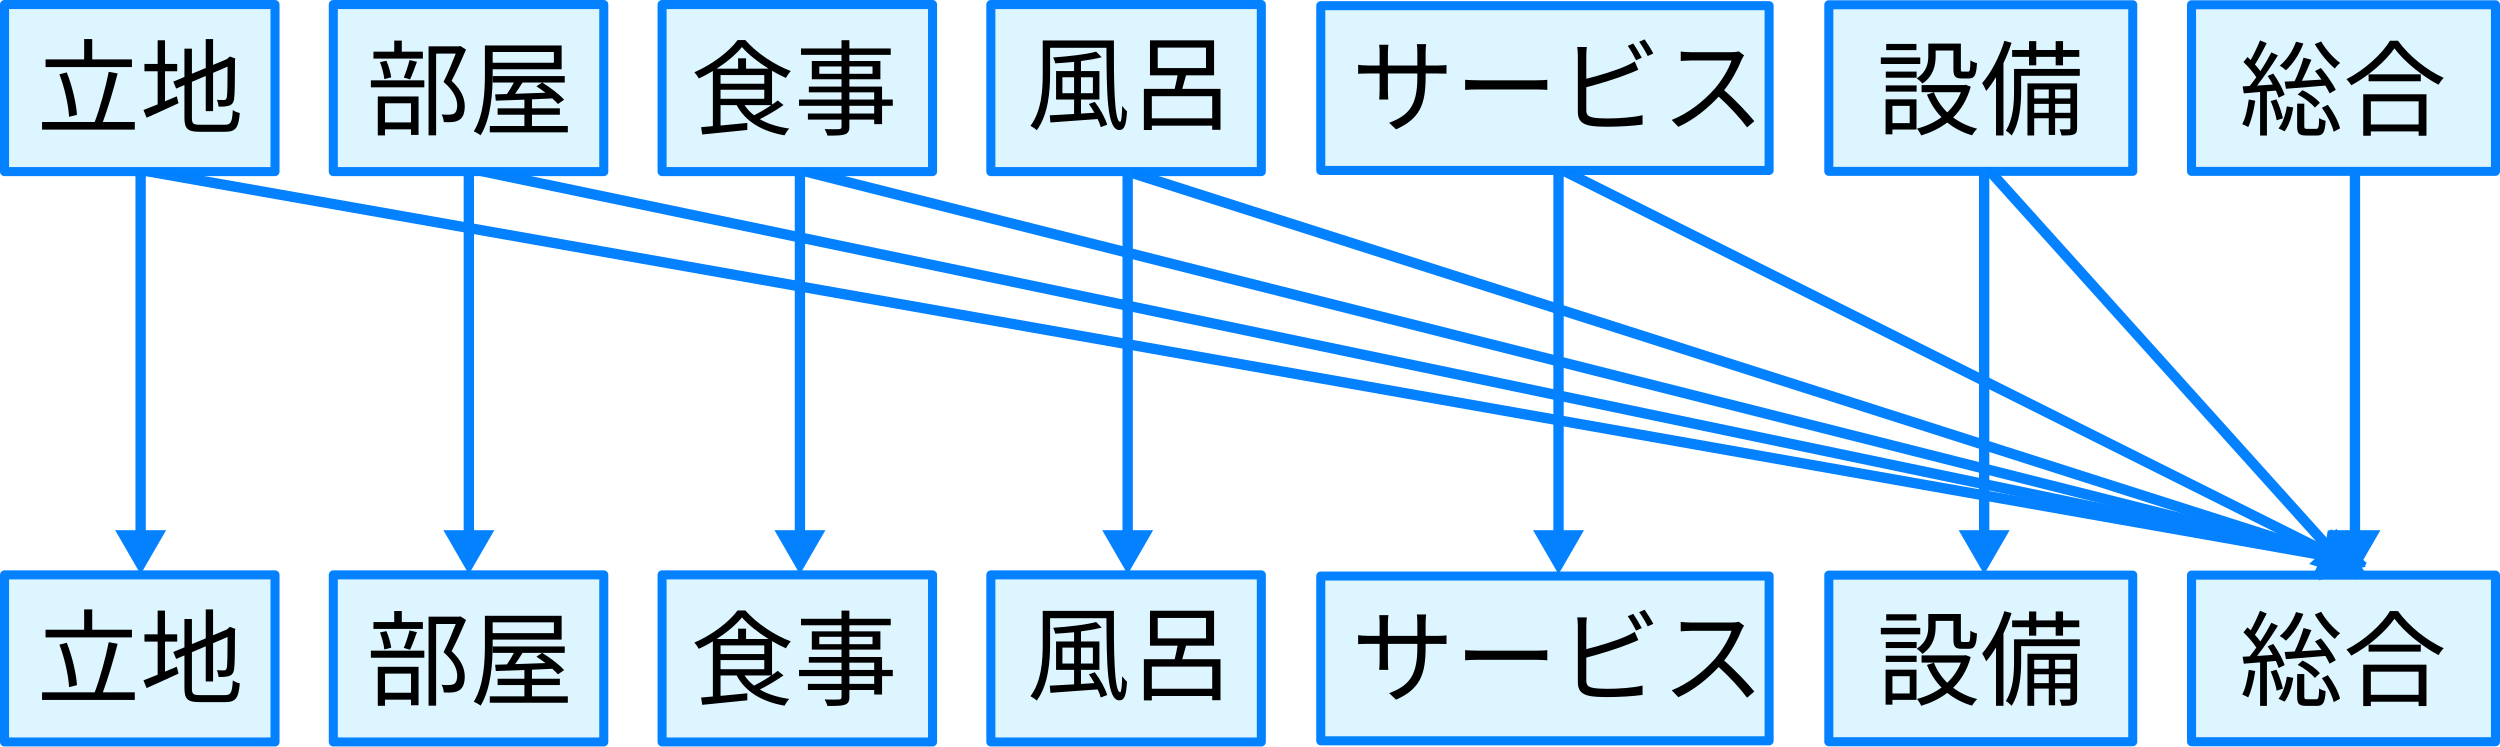
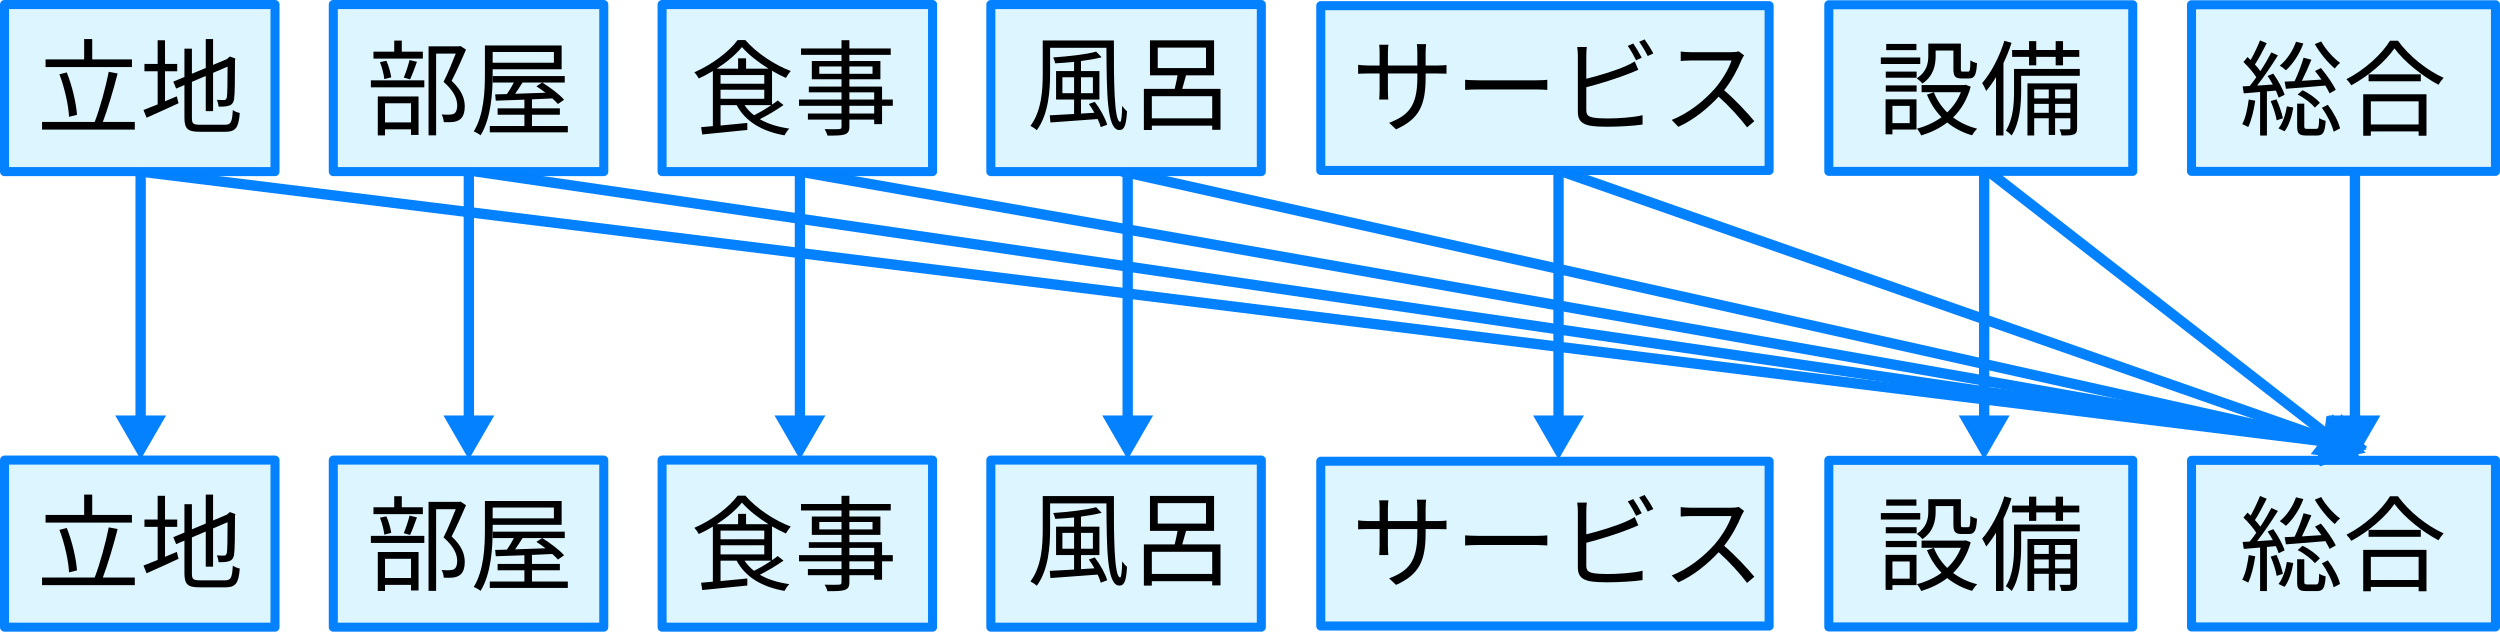
- <svg xmlns="http://www.w3.org/2000/svg" width="272.944mm" height="81.5mm" viewBox="0 0 967.125 288.78" id="svg2" version="1.1">
+ <svg xmlns="http://www.w3.org/2000/svg" width="272.944mm" height="68.967mm" viewBox="0 0 967.125 244.372" id="svg2" version="1.1">
  <defs id="defs4">
    <marker style="overflow:visible" id="marker6364" refX="0" refY="0" orient="auto">
      <path transform="scale(0.4,0.4)" style="fill:#0381ff;fill-opacity:1;fill-rule:evenodd;stroke:#0381ff;stroke-width:1pt;stroke-opacity:1" d="m 5.77,0 -8.65,5 0,-10 8.65,5 z" id="path6366" />
    </marker>
    <marker style="overflow:visible" id="marker6364-7" refX="0" refY="0" orient="auto">
      <path transform="scale(0.4,0.4)" style="fill:#0381ff;fill-opacity:1;fill-rule:evenodd;stroke:#0381ff;stroke-width:1pt;stroke-opacity:1" d="m 5.77,0 -8.65,5 0,-10 8.65,5 z" id="path6366-2" />
    </marker>
    <marker style="overflow:visible" id="marker6364-2" refX="0" refY="0" orient="auto">
      <path transform="scale(0.4,0.4)" style="fill:#0381ff;fill-opacity:1;fill-rule:evenodd;stroke:#0381ff;stroke-width:1pt;stroke-opacity:1" d="m 5.77,0 -8.65,5 0,-10 8.65,5 z" id="path6366-6" />
    </marker>
    <marker style="overflow:visible" id="marker6364-3" refX="0" refY="0" orient="auto">
      <path transform="scale(0.4,0.4)" style="fill:#0381ff;fill-opacity:1;fill-rule:evenodd;stroke:#0381ff;stroke-width:1pt;stroke-opacity:1" d="m 5.77,0 -8.65,5 0,-10 8.65,5 z" id="path6366-8" />
    </marker>
    <marker style="overflow:visible" id="marker6364-6" refX="0" refY="0" orient="auto">
      <path transform="scale(0.4,0.4)" style="fill:#0381ff;fill-opacity:1;fill-rule:evenodd;stroke:#0381ff;stroke-width:1pt;stroke-opacity:1" d="m 5.77,0 -8.65,5 0,-10 8.65,5 z" id="path6366-67" />
    </marker>
    <marker style="overflow:visible" id="marker6364-4" refX="0" refY="0" orient="auto">
      <path transform="scale(0.4,0.4)" style="fill:#0381ff;fill-opacity:1;fill-rule:evenodd;stroke:#0381ff;stroke-width:1pt;stroke-opacity:1" d="m 5.77,0 -8.65,5 0,-10 8.65,5 z" id="path6366-1" />
    </marker>
    <marker style="overflow:visible" id="marker6364-3-8" refX="0" refY="0" orient="auto">
      <path transform="scale(0.4,0.4)" style="fill:#0381ff;fill-opacity:1;fill-rule:evenodd;stroke:#0381ff;stroke-width:1pt;stroke-opacity:1" d="m 5.77,0 -8.65,5 0,-10 8.65,5 z" id="path6366-8-0" />
    </marker>
    <marker style="overflow:visible" id="marker6364-3-8-2" refX="0" refY="0" orient="auto">
      <path transform="scale(0.4,0.4)" style="fill:#0381ff;fill-opacity:1;fill-rule:evenodd;stroke:#0381ff;stroke-width:1pt;stroke-opacity:1" d="m 5.77,0 -8.65,5 0,-10 8.65,5 z" id="path6366-8-0-2" />
    </marker>
    <marker style="overflow:visible" id="marker6364-3-8-33" refX="0" refY="0" orient="auto">
      <path transform="scale(0.4,0.4)" style="fill:#0381ff;fill-opacity:1;fill-rule:evenodd;stroke:#0381ff;stroke-width:1pt;stroke-opacity:1" d="m 5.77,0 -8.65,5 0,-10 8.65,5 z" id="path6366-8-0-5" />
    </marker>
    <marker style="overflow:visible" id="marker6364-3-8-60" refX="0" refY="0" orient="auto">
      <path transform="scale(0.4,0.4)" style="fill:#0381ff;fill-opacity:1;fill-rule:evenodd;stroke:#0381ff;stroke-width:1pt;stroke-opacity:1" d="m 5.77,0 -8.65,5 0,-10 8.65,5 z" id="path6366-8-0-3" />
    </marker>
    <marker style="overflow:visible" id="marker6364-3-8-5" refX="0" refY="0" orient="auto">
      <path transform="scale(0.4,0.4)" style="fill:#0381ff;fill-opacity:1;fill-rule:evenodd;stroke:#0381ff;stroke-width:1pt;stroke-opacity:1" d="m 5.77,0 -8.65,5 0,-10 8.65,5 z" id="path6366-8-0-35" />
    </marker>
    <marker style="overflow:visible" id="marker6364-3-8-64" refX="0" refY="0" orient="auto">
      <path transform="scale(0.4,0.4)" style="fill:#0381ff;fill-opacity:1;fill-rule:evenodd;stroke:#0381ff;stroke-width:1pt;stroke-opacity:1" d="m 5.77,0 -8.65,5 0,-10 8.65,5 z" id="path6366-8-0-58" />
    </marker>
    <marker style="overflow:visible" id="marker6364-3-8-0" refX="0" refY="0" orient="auto">
      <path transform="scale(0.4,0.4)" style="fill:#0381ff;fill-opacity:1;fill-rule:evenodd;stroke:#0381ff;stroke-width:1pt;stroke-opacity:1" d="m 5.77,0 -8.65,5 0,-10 8.65,5 z" id="path6366-8-0-7" />
    </marker>
  </defs>
-   <g id="layer1" transform="translate(2874.403,-701.5669)">
-     <path style="fill:none;fill-rule:evenodd;stroke:#0381ff;stroke-width:4;stroke-linecap:butt;stroke-linejoin:round;stroke-miterlimit:4;stroke-dasharray:none;stroke-opacity:1;marker-end:url(#marker6364-3-8)" d="m -2820,767.362 0,145" id="path6356-5-5" />
+   <g id="layer1" transform="translate(2874.403,-745.9749)">
+     <path style="fill:none;fill-rule:evenodd;stroke:#0381ff;stroke-width:4;stroke-linecap:butt;stroke-linejoin:round;stroke-miterlimit:4;stroke-dasharray:none;stroke-opacity:1;marker-end:url(#marker6364-3-8)" d="m -2820,812.362 1e-4,100" id="path6356-5-5" />
    <g transform="translate(-2897.809,228.5137)" id="g4493-4" style="stroke-width:3.5;stroke-miterlimit:4;stroke-dasharray:none">
      <g transform="translate(0,67.83182)" id="g4357-7" style="stroke-width:3.5;stroke-miterlimit:4;stroke-dasharray:none">
        <rect style="opacity:1;fill:#dbf4ff;fill-opacity:0.984;stroke:#007fff;stroke-width:3.5;stroke-linejoin:round;stroke-miterlimit:4;stroke-dasharray:none;stroke-dashoffset:0;stroke-opacity:0.984" id="rect3450-1" width="104.637" height="64.637" x="25.156" y="627.614" />
        <text xml:space="preserve" style="font-style:normal;font-weight:normal;font-size:40px;line-height:125%;font-family:sans-serif;letter-spacing:0px;word-spacing:0px;fill:#000000;fill-opacity:1;stroke:none;stroke-width:3.5;stroke-linecap:butt;stroke-linejoin:miter;stroke-miterlimit:4;stroke-dasharray:none;stroke-opacity:1" x="37.598" y="674.564" id="text3338-6">
          <tspan id="tspan3340-9" x="37.598" y="674.564">立地</tspan>
        </text>
      </g>
      <g transform="translate(-10.44164,67.83182)" id="g4372-4" style="stroke-width:3.5;stroke-miterlimit:4;stroke-dasharray:none">
        <rect style="opacity:1;fill:#dbf4ff;fill-opacity:0.984;stroke:#007fff;stroke-width:3.5;stroke-linejoin:round;stroke-miterlimit:4;stroke-dasharray:none;stroke-dashoffset:0;stroke-opacity:0.984" id="rect3450-4-5-0-7" width="104.637" height="64.637" x="417.156" y="627.614" />
        <text xml:space="preserve" style="font-style:normal;font-weight:normal;font-size:40px;line-height:125%;font-family:sans-serif;letter-spacing:0px;word-spacing:0px;fill:#000000;fill-opacity:1;stroke:none;stroke-width:3.5;stroke-linecap:butt;stroke-linejoin:miter;stroke-miterlimit:4;stroke-dasharray:none;stroke-opacity:1" x="431.074" y="672.963" id="text3338-7-21">
          <tspan id="tspan3340-8-3" x="431.074" y="672.963">風呂</tspan>
        </text>
      </g>
      <g transform="translate(2.90696,67.83185)" id="g4377-1" style="stroke-width:3.5;stroke-miterlimit:4;stroke-dasharray:none">
        <rect style="opacity:1;fill:#dbf4ff;fill-opacity:0.984;stroke:#007fff;stroke-width:3.5;stroke-linejoin:round;stroke-miterlimit:4;stroke-dasharray:none;stroke-dashoffset:0;stroke-opacity:0.984" id="rect3450-4-5-0-2-9" width="173.448" height="63.747" x="531.438" y="628.059" />
        <text xml:space="preserve" style="font-style:normal;font-weight:normal;font-size:40px;line-height:125%;font-family:sans-serif;letter-spacing:0px;word-spacing:0px;fill:#000000;fill-opacity:1;stroke:none;stroke-width:3.5;stroke-linecap:butt;stroke-linejoin:miter;stroke-miterlimit:4;stroke-dasharray:none;stroke-opacity:1" x="543.203" y="674.057" id="text3338-7-2-6">
          <tspan id="tspan3340-8-0-50" x="543.203" y="674.057">サービス</tspan>
        </text>
      </g>
      <g transform="translate(-2.813892,67.83182)" id="g4392-2" style="stroke-width:3.5;stroke-miterlimit:4;stroke-dasharray:none">
        <rect style="opacity:1;fill:#dbf4ff;fill-opacity:0.984;stroke:#007fff;stroke-width:3.5;stroke-linejoin:round;stroke-miterlimit:4;stroke-dasharray:none;stroke-dashoffset:0;stroke-opacity:0.984" id="rect3450-4-2" width="104.637" height="64.637" x="155.156" y="627.614" />
        <text xml:space="preserve" style="font-style:normal;font-weight:normal;font-size:40px;line-height:125%;font-family:sans-serif;letter-spacing:0px;word-spacing:0px;fill:#000000;fill-opacity:1;stroke:none;stroke-width:3.5;stroke-linecap:butt;stroke-linejoin:miter;stroke-miterlimit:4;stroke-dasharray:none;stroke-opacity:1" x="168.008" y="675.014" id="text3338-7-2-7-9">
          <tspan id="tspan3340-8-0-5-4" x="168.008" y="675.014">部屋</tspan>
        </text>
      </g>
      <g transform="translate(3.7074089e-5,67.83184)" id="g4387-9" style="stroke-width:3.5;stroke-miterlimit:4;stroke-dasharray:none">
        <rect style="opacity:1;fill:#dbf4ff;fill-opacity:0.984;stroke:#007fff;stroke-width:3.5;stroke-linejoin:round;stroke-miterlimit:4;stroke-dasharray:none;stroke-dashoffset:0;stroke-opacity:0.984" id="rect3450-4-5-0-2-6-1-8" width="117.582" height="64.45" x="871.199" y="627.707" />
        <text xml:space="preserve" style="font-style:normal;font-weight:normal;font-size:40px;line-height:125%;font-family:sans-serif;letter-spacing:0px;word-spacing:0px;fill:#000000;fill-opacity:1;stroke:none;stroke-width:3.5;stroke-linecap:butt;stroke-linejoin:miter;stroke-miterlimit:4;stroke-dasharray:none;stroke-opacity:1" x="889.773" y="675.131" id="text3338-7-2-7-2-1">
          <tspan id="tspan3340-8-0-5-3-22" x="889.773" y="675.131">総合</tspan>
        </text>
      </g>
      <g transform="translate(2.372235,67.83182)" id="g4367-8" style="stroke-width:3.5;stroke-miterlimit:4;stroke-dasharray:none">
        <rect style="opacity:1;fill:#dbf4ff;fill-opacity:0.984;stroke:#007fff;stroke-width:3.5;stroke-linejoin:round;stroke-miterlimit:4;stroke-dasharray:none;stroke-dashoffset:0;stroke-opacity:0.984" id="rect3450-4-5-6" width="104.637" height="64.637" x="277.156" y="627.614" />
        <text xml:space="preserve" style="font-style:normal;font-weight:normal;font-size:40px;line-height:125%;font-family:sans-serif;letter-spacing:0px;word-spacing:0px;fill:#000000;fill-opacity:1;stroke:none;stroke-width:3.5;stroke-linecap:butt;stroke-linejoin:miter;stroke-miterlimit:4;stroke-dasharray:none;stroke-opacity:1" x="288.209" y="675.014" id="text3338-7-2-7-2-3-0">
          <tspan id="tspan3340-8-0-5-3-2-2" x="288.209" y="675.014">食事</tspan>
        </text>
      </g>
      <g transform="translate(-4.455163,67.83184)" id="g4382-0" style="stroke-width:3.5;stroke-miterlimit:4;stroke-dasharray:none">
        <rect style="opacity:1;fill:#dbf4ff;fill-opacity:0.984;stroke:#007fff;stroke-width:3.5;stroke-linejoin:round;stroke-miterlimit:4;stroke-dasharray:none;stroke-dashoffset:0;stroke-opacity:0.984" id="rect3450-4-5-0-2-6-8" width="117.582" height="64.45" x="735.336" y="627.707" />
        <text xml:space="preserve" style="font-style:normal;font-weight:normal;font-size:40px;line-height:125%;font-family:sans-serif;letter-spacing:0px;word-spacing:0px;fill:#000000;fill-opacity:1;stroke:none;stroke-width:3.5;stroke-linecap:butt;stroke-linejoin:miter;stroke-miterlimit:4;stroke-dasharray:none;stroke-opacity:1" x="753.945" y="675.053" id="text3338-4-0">
          <tspan id="tspan3340-5-8" x="753.945" y="675.053">設備</tspan>
        </text>
      </g>
    </g>
-     <path style="fill:none;fill-rule:evenodd;stroke:#0381ff;stroke-width:4;stroke-linecap:round;stroke-linejoin:round;stroke-miterlimit:4;stroke-dasharray:none;stroke-opacity:1;marker-end:url(#marker6364)" d="m -2105,767.362 135,150" id="path6356" />
-     <path style="fill:none;fill-rule:evenodd;stroke:#0381ff;stroke-width:4;stroke-linecap:round;stroke-linejoin:round;stroke-miterlimit:4;stroke-dasharray:none;stroke-opacity:1;marker-end:url(#marker6364-7)" d="m -2565,767.362 595,150" id="path6356-2" />
-     <path style="fill:none;fill-rule:evenodd;stroke:#0381ff;stroke-width:4;stroke-linecap:round;stroke-linejoin:round;stroke-miterlimit:4;stroke-dasharray:none;stroke-opacity:1;marker-end:url(#marker6364-2)" d="m -2690,767.362 720,150" id="path6356-3" />
-     <path style="fill:none;fill-rule:evenodd;stroke:#0381ff;stroke-width:4;stroke-linecap:round;stroke-linejoin:round;stroke-miterlimit:4;stroke-dasharray:none;stroke-opacity:1;marker-end:url(#marker6364-3)" d="m -2820,767.362 850,150" id="path6356-5" />
-     <path style="fill:none;fill-rule:evenodd;stroke:#0381ff;stroke-width:4;stroke-linecap:round;stroke-linejoin:round;stroke-miterlimit:4;stroke-dasharray:none;stroke-opacity:1;marker-end:url(#marker6364-6)" d="m -2270,767.362 300,150" id="path6356-7" />
-     <path style="fill:none;fill-rule:evenodd;stroke:#0381ff;stroke-width:4;stroke-linecap:round;stroke-linejoin:round;stroke-miterlimit:4;stroke-dasharray:none;stroke-opacity:1;marker-end:url(#marker6364-4)" d="m -2440,767.362 470,150" id="path6356-25" />
-     <g transform="translate(-2897.809,7.871197)" id="g4493-4-6" style="stroke-width:3.5;stroke-miterlimit:4;stroke-dasharray:none">
+     <path style="fill:none;fill-rule:evenodd;stroke:#0381ff;stroke-width:4;stroke-linecap:round;stroke-linejoin:round;stroke-miterlimit:4;stroke-dasharray:none;stroke-opacity:1;marker-end:url(#marker6364)" d="m -2105,812.362 135,105" id="path6356" />
+     <path style="fill:none;fill-rule:evenodd;stroke:#0381ff;stroke-width:4;stroke-linecap:round;stroke-linejoin:round;stroke-miterlimit:4;stroke-dasharray:none;stroke-opacity:1;marker-end:url(#marker6364-7)" d="m -2565,812.362 595,105" id="path6356-2" />
+     <path style="fill:none;fill-rule:evenodd;stroke:#0381ff;stroke-width:4;stroke-linecap:round;stroke-linejoin:round;stroke-miterlimit:4;stroke-dasharray:none;stroke-opacity:1;marker-end:url(#marker6364-2)" d="m -2690,812.362 720,105" id="path6356-3" />
+     <path style="fill:none;fill-rule:evenodd;stroke:#0381ff;stroke-width:4;stroke-linecap:round;stroke-linejoin:round;stroke-miterlimit:4;stroke-dasharray:none;stroke-opacity:1;marker-end:url(#marker6364-3)" d="m -2820,812.362 850,105" id="path6356-5" />
+     <path style="fill:none;fill-rule:evenodd;stroke:#0381ff;stroke-width:4;stroke-linecap:round;stroke-linejoin:round;stroke-miterlimit:4;stroke-dasharray:none;stroke-opacity:1;marker-end:url(#marker6364-6)" d="m -2270,812.362 300,105" id="path6356-7" />
+     <path style="fill:none;fill-rule:evenodd;stroke:#0381ff;stroke-width:4;stroke-linecap:round;stroke-linejoin:round;stroke-miterlimit:4;stroke-dasharray:none;stroke-opacity:1;marker-end:url(#marker6364-4)" d="m -2440,812.362 470,105" id="path6356-25" />
+     <g transform="translate(-2897.809,52.27916)" id="g4493-4-6" style="stroke-width:3.5;stroke-miterlimit:4;stroke-dasharray:none">
      <g transform="translate(0,67.83182)" id="g4357-7-4" style="stroke-width:3.5;stroke-miterlimit:4;stroke-dasharray:none">
        <rect style="opacity:1;fill:#dbf4ff;fill-opacity:0.984;stroke:#007fff;stroke-width:3.5;stroke-linejoin:round;stroke-miterlimit:4;stroke-dasharray:none;stroke-dashoffset:0;stroke-opacity:0.984" id="rect3450-1-6" width="104.637" height="64.637" x="25.156" y="627.614" />
        <text xml:space="preserve" style="font-style:normal;font-weight:normal;font-size:40px;line-height:125%;font-family:sans-serif;letter-spacing:0px;word-spacing:0px;fill:#000000;fill-opacity:1;stroke:none;stroke-width:3.5;stroke-linecap:butt;stroke-linejoin:miter;stroke-miterlimit:4;stroke-dasharray:none;stroke-opacity:1" x="37.598" y="674.564" id="text3338-6-0">
          <tspan id="tspan3340-9-0" x="37.598" y="674.564">立地</tspan>
        </text>
      </g>
      <g transform="translate(-10.44164,67.83182)" id="g4372-4-4" style="stroke-width:3.5;stroke-miterlimit:4;stroke-dasharray:none">
        <rect style="opacity:1;fill:#dbf4ff;fill-opacity:0.984;stroke:#007fff;stroke-width:3.5;stroke-linejoin:round;stroke-miterlimit:4;stroke-dasharray:none;stroke-dashoffset:0;stroke-opacity:0.984" id="rect3450-4-5-0-7-3" width="104.637" height="64.637" x="417.156" y="627.614" />
        <text xml:space="preserve" style="font-style:normal;font-weight:normal;font-size:40px;line-height:125%;font-family:sans-serif;letter-spacing:0px;word-spacing:0px;fill:#000000;fill-opacity:1;stroke:none;stroke-width:3.5;stroke-linecap:butt;stroke-linejoin:miter;stroke-miterlimit:4;stroke-dasharray:none;stroke-opacity:1" x="431.074" y="672.963" id="text3338-7-21-2">
          <tspan id="tspan3340-8-3-4" x="431.074" y="672.963">風呂</tspan>
        </text>
      </g>
      <g transform="translate(2.90696,67.83185)" id="g4377-1-1" style="stroke-width:3.5;stroke-miterlimit:4;stroke-dasharray:none">
        <rect style="opacity:1;fill:#dbf4ff;fill-opacity:0.984;stroke:#007fff;stroke-width:3.5;stroke-linejoin:round;stroke-miterlimit:4;stroke-dasharray:none;stroke-dashoffset:0;stroke-opacity:0.984" id="rect3450-4-5-0-2-9-5" width="173.448" height="63.747" x="531.438" y="628.059" />
        <text xml:space="preserve" style="font-style:normal;font-weight:normal;font-size:40px;line-height:125%;font-family:sans-serif;letter-spacing:0px;word-spacing:0px;fill:#000000;fill-opacity:1;stroke:none;stroke-width:3.5;stroke-linecap:butt;stroke-linejoin:miter;stroke-miterlimit:4;stroke-dasharray:none;stroke-opacity:1" x="543.203" y="674.057" id="text3338-7-2-6-7">
          <tspan id="tspan3340-8-0-50-3" x="543.203" y="674.057">サービス</tspan>
        </text>
      </g>
      <g transform="translate(-2.813892,67.83182)" id="g4392-2-8" style="stroke-width:3.5;stroke-miterlimit:4;stroke-dasharray:none">
        <rect style="opacity:1;fill:#dbf4ff;fill-opacity:0.984;stroke:#007fff;stroke-width:3.5;stroke-linejoin:round;stroke-miterlimit:4;stroke-dasharray:none;stroke-dashoffset:0;stroke-opacity:0.984" id="rect3450-4-2-9" width="104.637" height="64.637" x="155.156" y="627.614" />
        <text xml:space="preserve" style="font-style:normal;font-weight:normal;font-size:40px;line-height:125%;font-family:sans-serif;letter-spacing:0px;word-spacing:0px;fill:#000000;fill-opacity:1;stroke:none;stroke-width:3.5;stroke-linecap:butt;stroke-linejoin:miter;stroke-miterlimit:4;stroke-dasharray:none;stroke-opacity:1" x="168.008" y="675.014" id="text3338-7-2-7-9-9">
          <tspan id="tspan3340-8-0-5-4-0" x="168.008" y="675.014">部屋</tspan>
        </text>
      </g>
      <g transform="translate(3.7074089e-5,67.83184)" id="g4387-9-5" style="stroke-width:3.5;stroke-miterlimit:4;stroke-dasharray:none">
        <rect style="opacity:1;fill:#dbf4ff;fill-opacity:0.984;stroke:#007fff;stroke-width:3.5;stroke-linejoin:round;stroke-miterlimit:4;stroke-dasharray:none;stroke-dashoffset:0;stroke-opacity:0.984" id="rect3450-4-5-0-2-6-1-8-8" width="117.582" height="64.45" x="871.199" y="627.707" />
        <text xml:space="preserve" style="font-style:normal;font-weight:normal;font-size:40px;line-height:125%;font-family:sans-serif;letter-spacing:0px;word-spacing:0px;fill:#000000;fill-opacity:1;stroke:none;stroke-width:3.5;stroke-linecap:butt;stroke-linejoin:miter;stroke-miterlimit:4;stroke-dasharray:none;stroke-opacity:1" x="889.773" y="675.131" id="text3338-7-2-7-2-1-1">
          <tspan id="tspan3340-8-0-5-3-22-9" x="889.773" y="675.131">総合</tspan>
        </text>
      </g>
      <g transform="translate(2.372235,67.83182)" id="g4367-8-3" style="stroke-width:3.5;stroke-miterlimit:4;stroke-dasharray:none">
        <rect style="opacity:1;fill:#dbf4ff;fill-opacity:0.984;stroke:#007fff;stroke-width:3.5;stroke-linejoin:round;stroke-miterlimit:4;stroke-dasharray:none;stroke-dashoffset:0;stroke-opacity:0.984" id="rect3450-4-5-6-4" width="104.637" height="64.637" x="277.156" y="627.614" />
        <text xml:space="preserve" style="font-style:normal;font-weight:normal;font-size:40px;line-height:125%;font-family:sans-serif;letter-spacing:0px;word-spacing:0px;fill:#000000;fill-opacity:1;stroke:none;stroke-width:3.5;stroke-linecap:butt;stroke-linejoin:miter;stroke-miterlimit:4;stroke-dasharray:none;stroke-opacity:1" x="288.209" y="675.014" id="text3338-7-2-7-2-3-0-4">
          <tspan id="tspan3340-8-0-5-3-2-2-4" x="288.209" y="675.014">食事</tspan>
        </text>
      </g>
      <g transform="translate(-4.455163,67.83184)" id="g4382-0-1" style="stroke-width:3.5;stroke-miterlimit:4;stroke-dasharray:none">
        <rect style="opacity:1;fill:#dbf4ff;fill-opacity:0.984;stroke:#007fff;stroke-width:3.5;stroke-linejoin:round;stroke-miterlimit:4;stroke-dasharray:none;stroke-dashoffset:0;stroke-opacity:0.984" id="rect3450-4-5-0-2-6-8-2" width="117.582" height="64.45" x="735.336" y="627.707" />
        <text xml:space="preserve" style="font-style:normal;font-weight:normal;font-size:40px;line-height:125%;font-family:sans-serif;letter-spacing:0px;word-spacing:0px;fill:#000000;fill-opacity:1;stroke:none;stroke-width:3.5;stroke-linecap:butt;stroke-linejoin:miter;stroke-miterlimit:4;stroke-dasharray:none;stroke-opacity:1" x="753.945" y="675.053" id="text3338-4-0-1">
          <tspan id="tspan3340-5-8-0" x="753.945" y="675.053">設備</tspan>
        </text>
      </g>
    </g>
-     <path style="fill:none;fill-rule:evenodd;stroke:#0381ff;stroke-width:4;stroke-linecap:butt;stroke-linejoin:round;stroke-miterlimit:4;stroke-dasharray:none;stroke-opacity:1;marker-end:url(#marker6364-3-8-2)" d="m -1963.391,767.362 0,145" id="path6356-5-5-8" />
-     <path style="fill:none;fill-rule:evenodd;stroke:#0381ff;stroke-width:4;stroke-linecap:butt;stroke-linejoin:round;stroke-miterlimit:4;stroke-dasharray:none;stroke-opacity:1;marker-end:url(#marker6364-3-8-33)" d="m -2106.832,767.362 0,145" id="path6356-5-5-3" />
-     <path style="fill:none;fill-rule:evenodd;stroke:#0381ff;stroke-width:4;stroke-linecap:butt;stroke-linejoin:round;stroke-miterlimit:4;stroke-dasharray:none;stroke-opacity:1;marker-end:url(#marker6364-3-8-60)" d="m -2271.487,767.362 0,145" id="path6356-5-5-6" />
-     <path style="fill:none;fill-rule:evenodd;stroke:#0381ff;stroke-width:4;stroke-linecap:butt;stroke-linejoin:round;stroke-miterlimit:4;stroke-dasharray:none;stroke-opacity:1;marker-end:url(#marker6364-3-8-5)" d="m -2438.162,767.362 0,145" id="path6356-5-5-4" />
-     <path style="fill:none;fill-rule:evenodd;stroke:#0381ff;stroke-width:4;stroke-linecap:butt;stroke-linejoin:round;stroke-miterlimit:4;stroke-dasharray:none;stroke-opacity:1;marker-end:url(#marker6364-3-8-64)" d="m -2564.949,767.362 0,145" id="path6356-5-5-5" />
-     <path style="fill:none;fill-rule:evenodd;stroke:#0381ff;stroke-width:4;stroke-linecap:butt;stroke-linejoin:round;stroke-miterlimit:4;stroke-dasharray:none;stroke-opacity:1;marker-end:url(#marker6364-3-8-0)" d="m -2693.03,767.362 0,145" id="path6356-5-5-0" />
+     <path style="fill:none;fill-rule:evenodd;stroke:#0381ff;stroke-width:4;stroke-linecap:butt;stroke-linejoin:round;stroke-miterlimit:4;stroke-dasharray:none;stroke-opacity:1;marker-end:url(#marker6364-3-8-2)" d="m -1963.391,812.362 10e-5,100" id="path6356-5-5-8" />
+     <path style="fill:none;fill-rule:evenodd;stroke:#0381ff;stroke-width:4;stroke-linecap:butt;stroke-linejoin:round;stroke-miterlimit:4;stroke-dasharray:none;stroke-opacity:1;marker-end:url(#marker6364-3-8-33)" d="m -2106.832,812.362 10e-5,100" id="path6356-5-5-3" />
+     <path style="fill:none;fill-rule:evenodd;stroke:#0381ff;stroke-width:4;stroke-linecap:butt;stroke-linejoin:round;stroke-miterlimit:4;stroke-dasharray:none;stroke-opacity:1;marker-end:url(#marker6364-3-8-60)" d="m -2271.487,812.362 10e-5,100" id="path6356-5-5-6" />
+     <path style="fill:none;fill-rule:evenodd;stroke:#0381ff;stroke-width:4;stroke-linecap:butt;stroke-linejoin:round;stroke-miterlimit:4;stroke-dasharray:none;stroke-opacity:1;marker-end:url(#marker6364-3-8-5)" d="m -2438.162,812.362 1e-4,100" id="path6356-5-5-4" />
+     <path style="fill:none;fill-rule:evenodd;stroke:#0381ff;stroke-width:4;stroke-linecap:butt;stroke-linejoin:round;stroke-miterlimit:4;stroke-dasharray:none;stroke-opacity:1;marker-end:url(#marker6364-3-8-64)" d="m -2564.949,812.362 1e-4,100" id="path6356-5-5-5" />
+     <path style="fill:none;fill-rule:evenodd;stroke:#0381ff;stroke-width:4;stroke-linecap:butt;stroke-linejoin:round;stroke-miterlimit:4;stroke-dasharray:none;stroke-opacity:1;marker-end:url(#marker6364-3-8-0)" d="m -2693.031,812.362 1e-4,100" id="path6356-5-5-0" />
  </g>
</svg>
